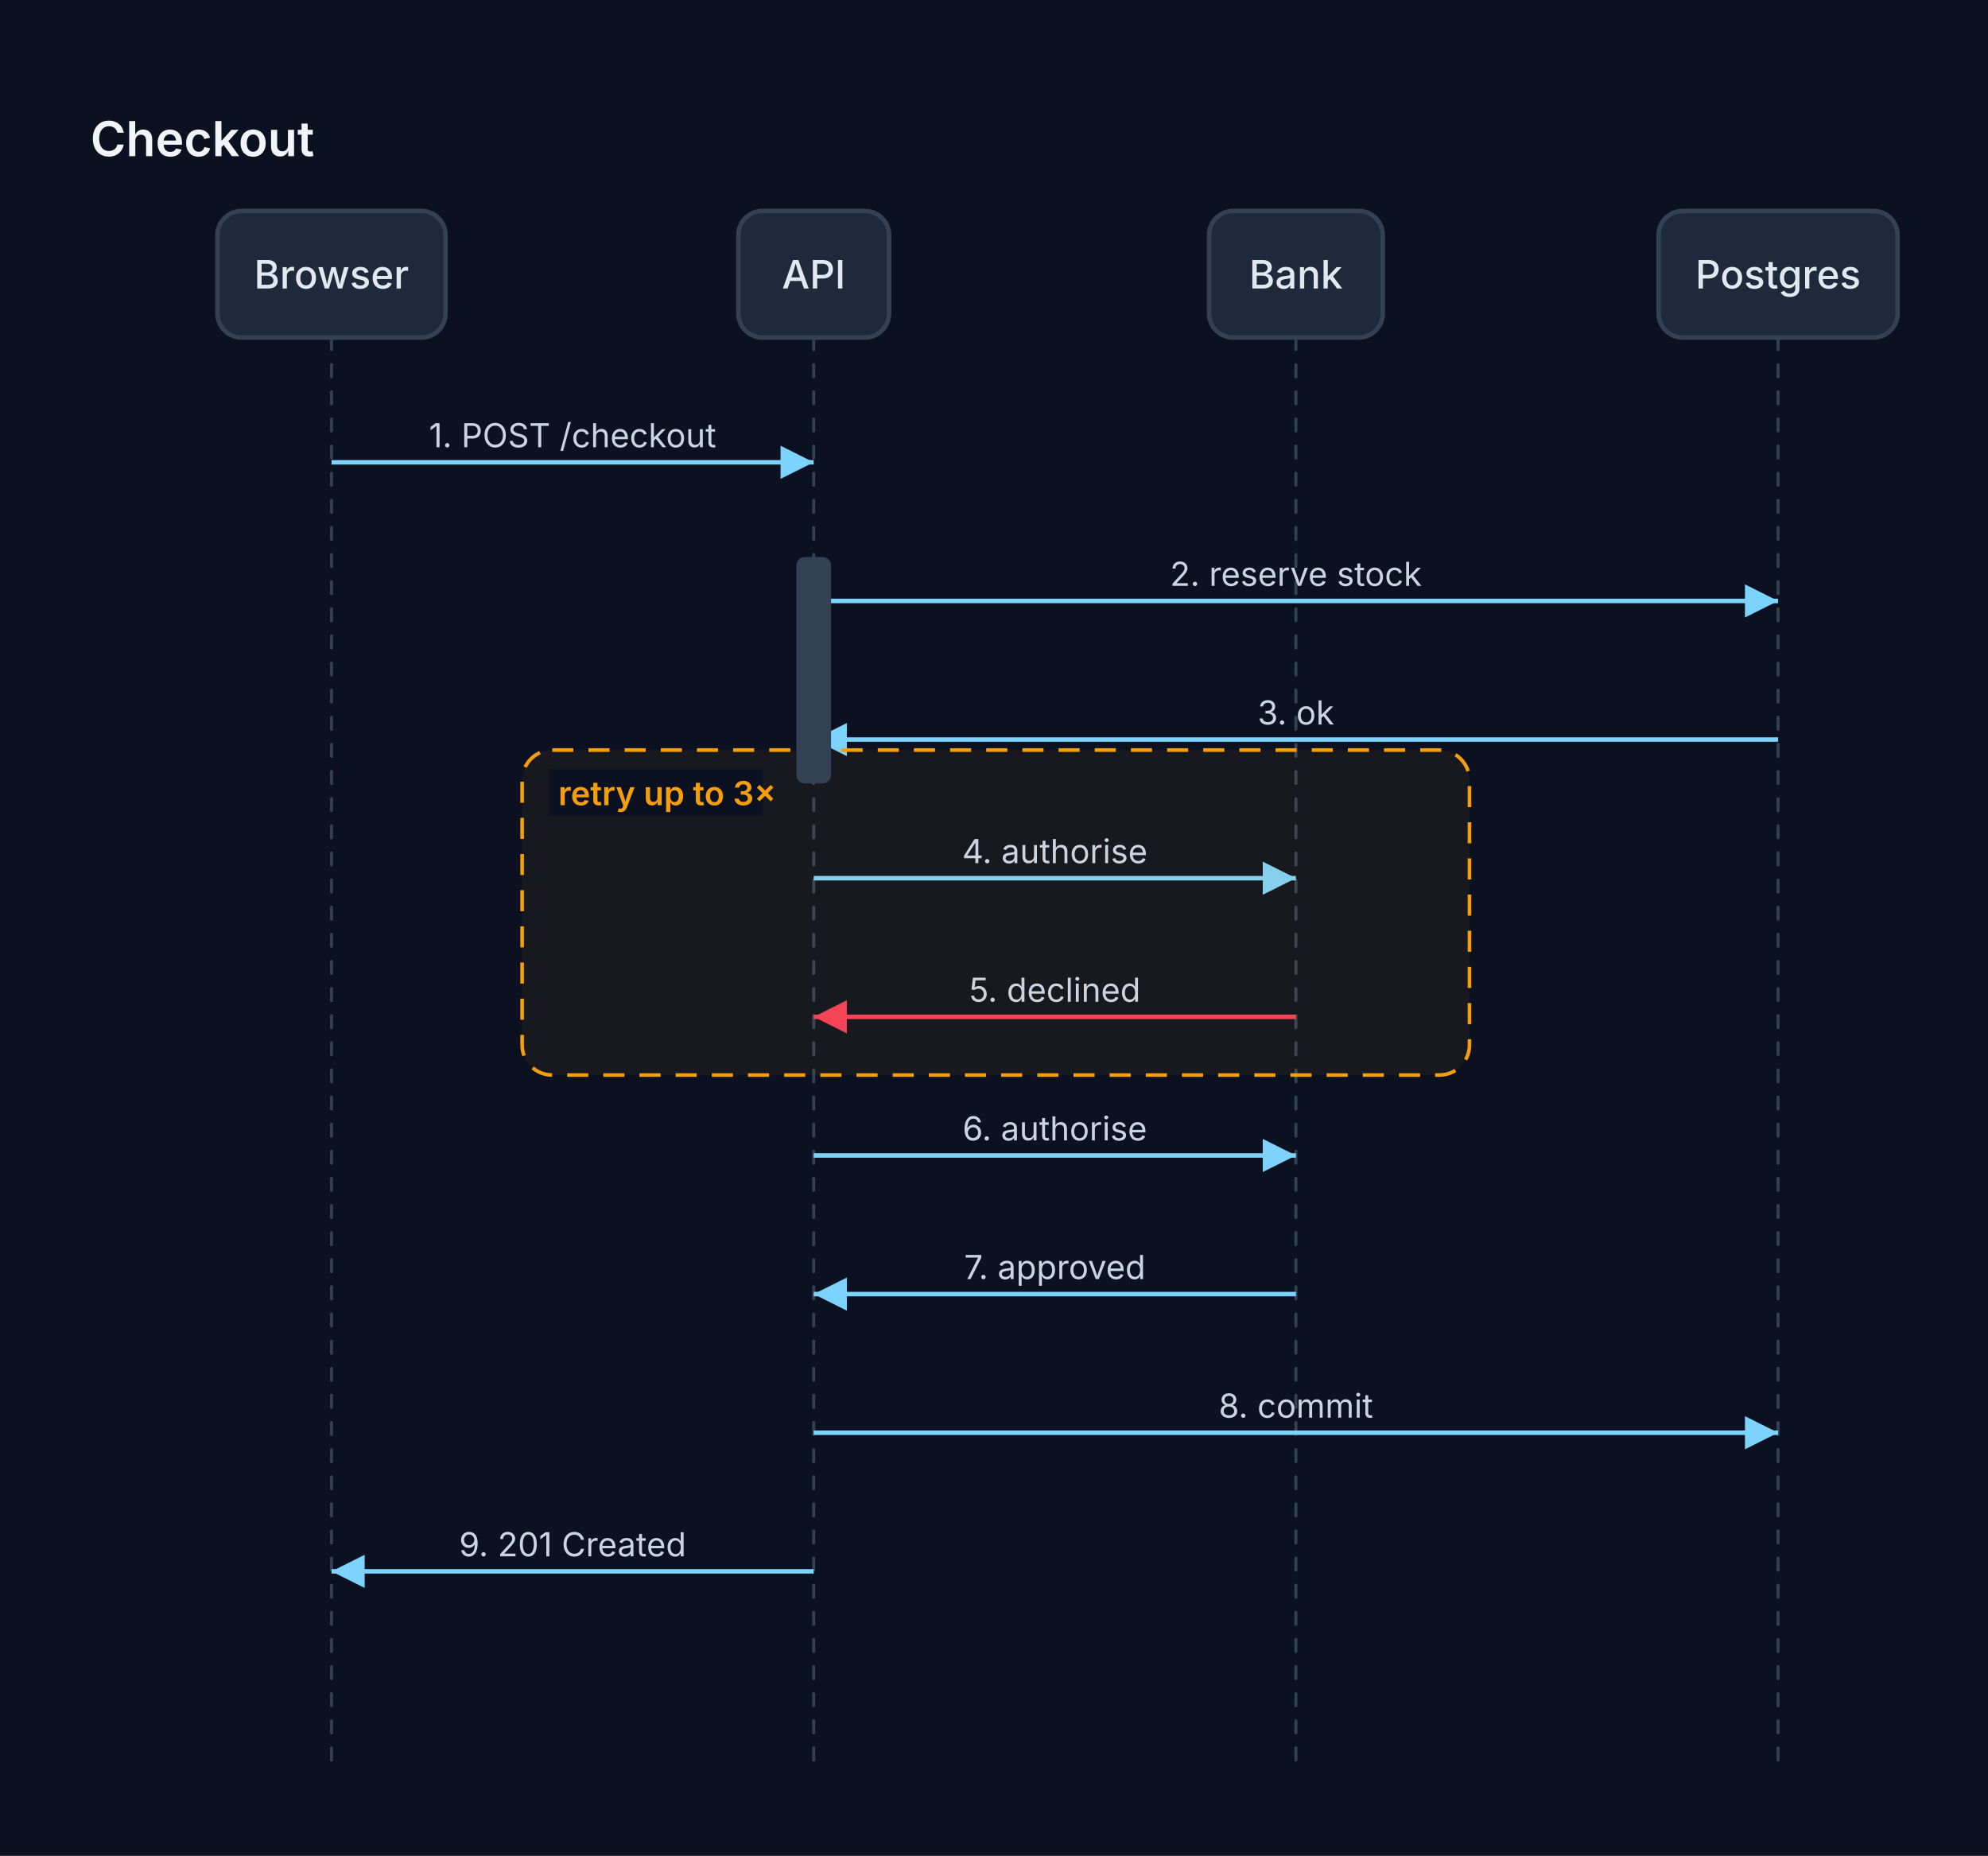
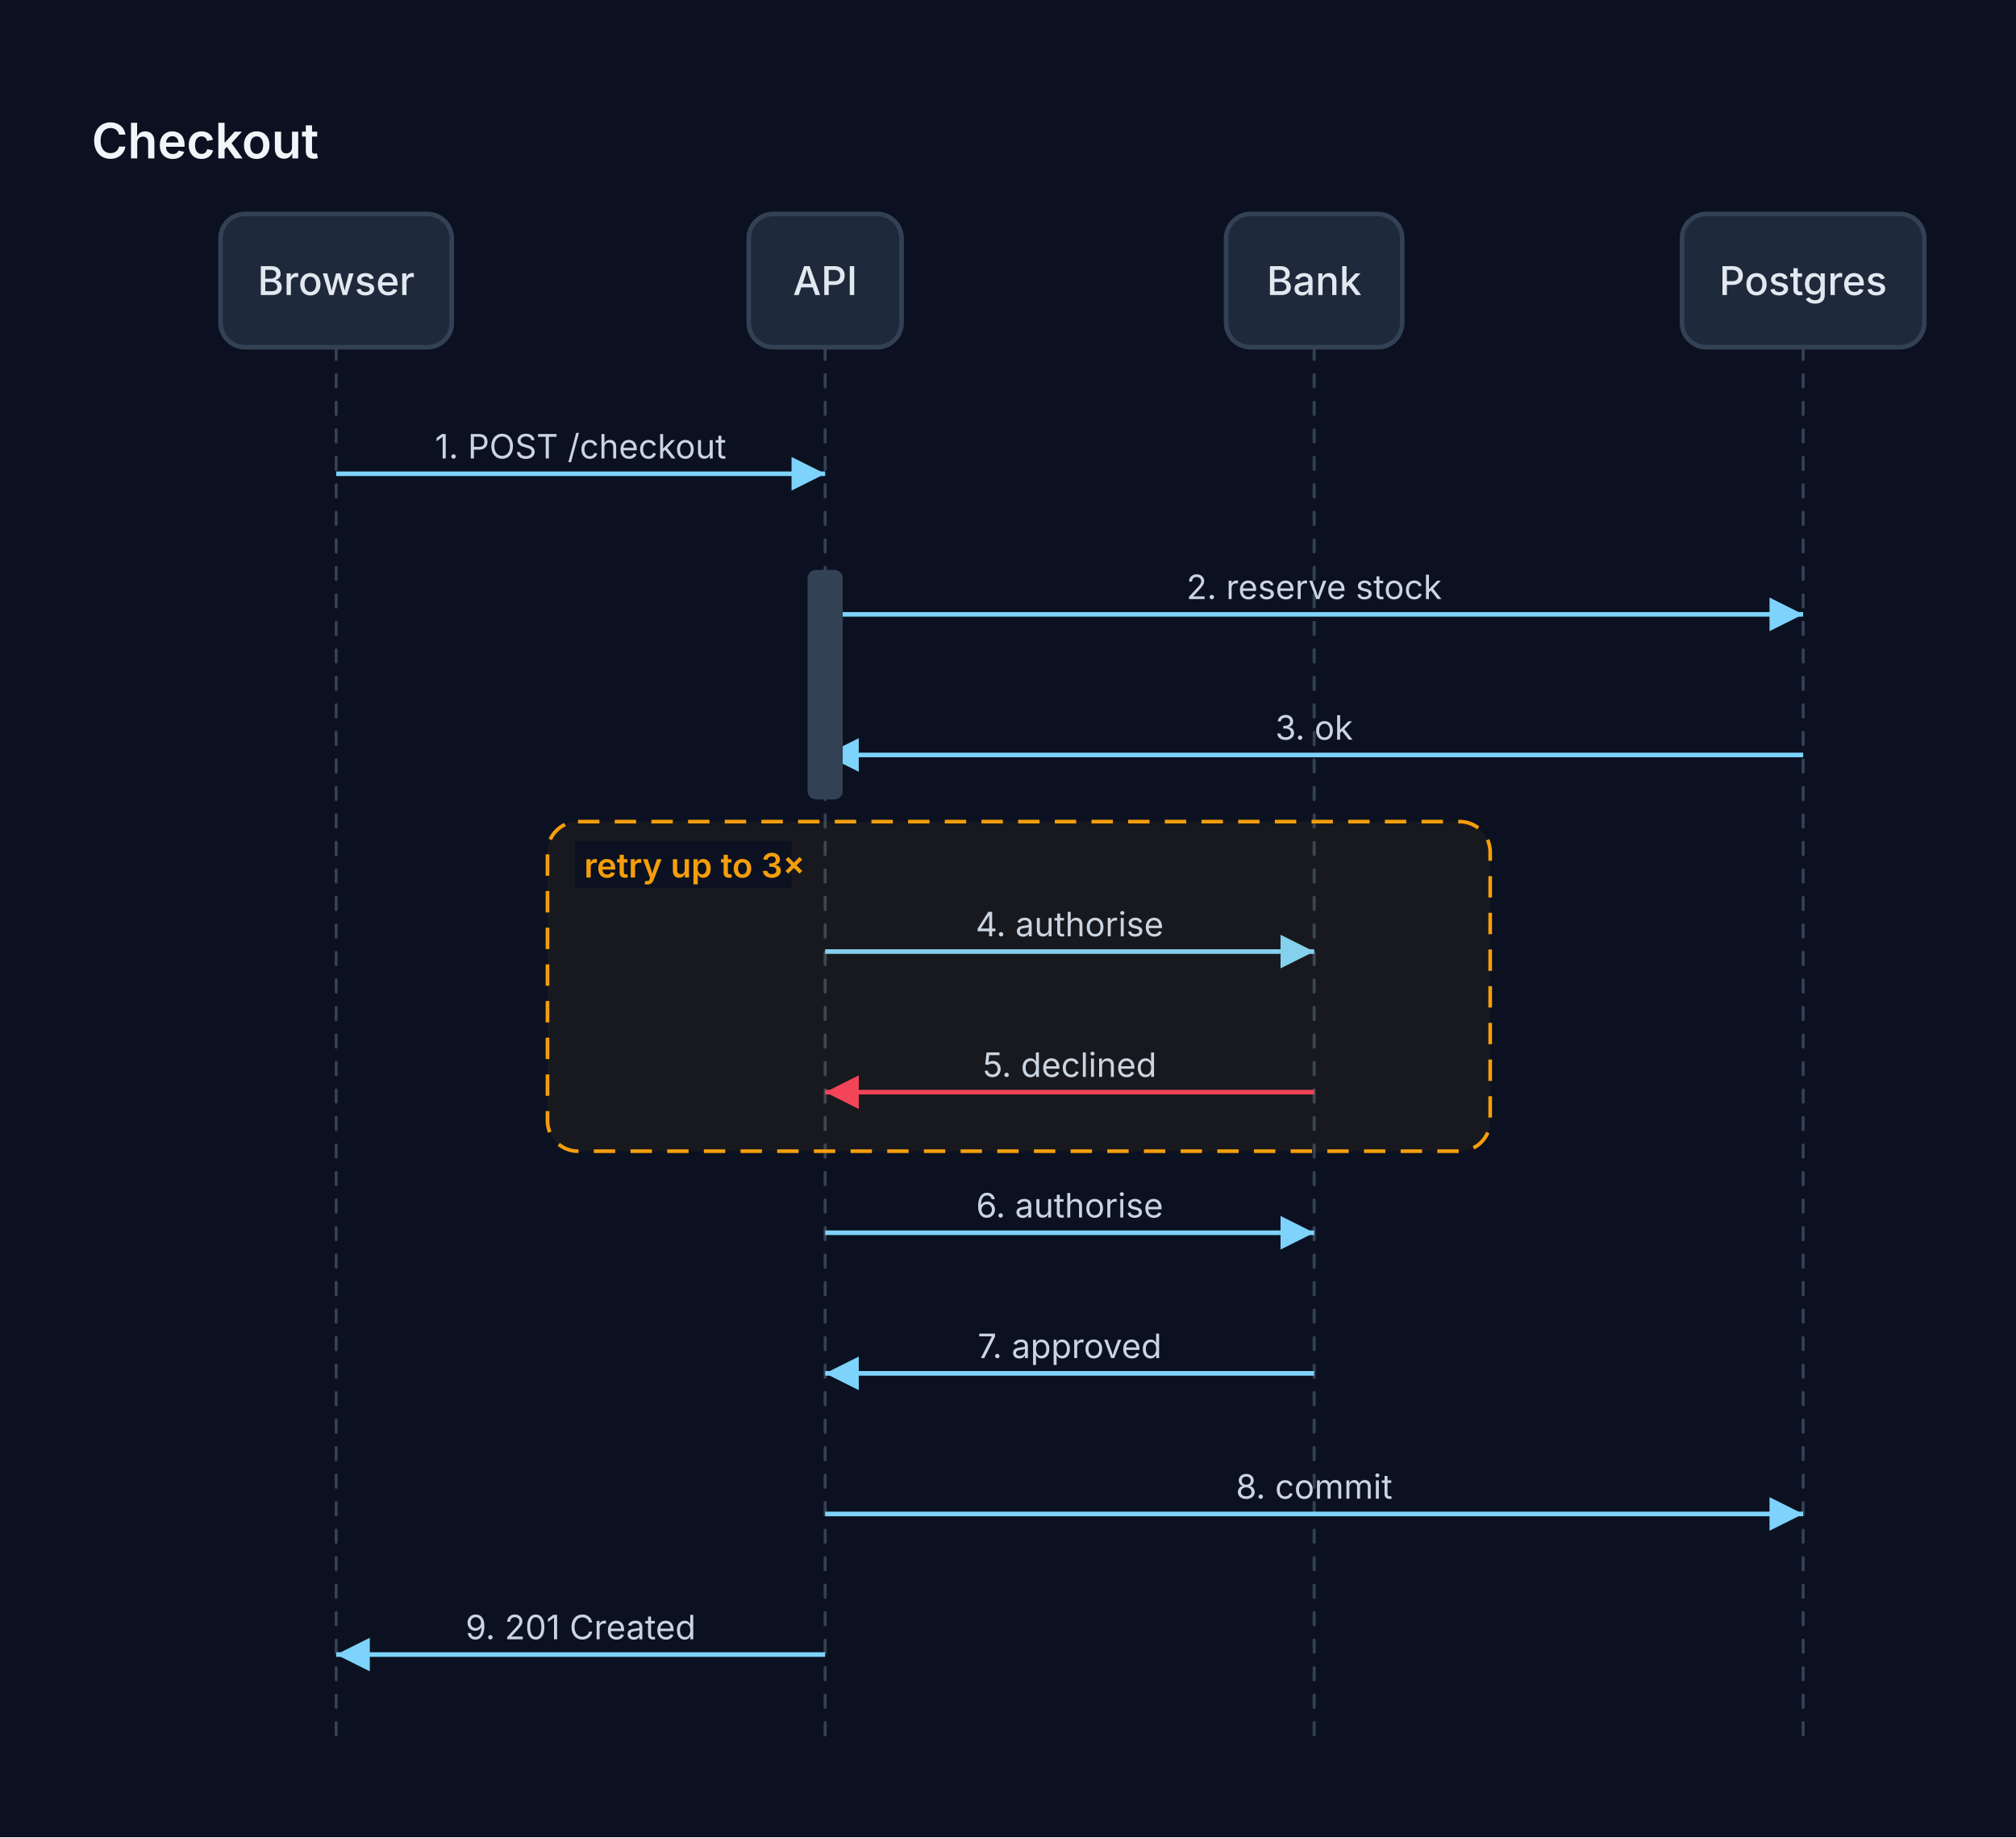
- <svg xmlns="http://www.w3.org/2000/svg" width="659.65" height="615.8" viewBox="0 0 659.65 615.8" role="img" aria-label="Checkout">
+ <svg xmlns="http://www.w3.org/2000/svg" width="659.65" height="601.08" viewBox="0 0 659.65 601.08" role="img" aria-label="Checkout">
  <defs>
    <marker id="h-solid-_7dd3fc" markerUnits="userSpaceOnUse" markerWidth="13" markerHeight="11" viewBox="-12 0 13 11" refX="0" refY="5.5" orient="auto-start-reverse">
      <path d="M-11,0 L0,5.5 L-11,11 z" fill="#7dd3fc" />
    </marker>
    <marker id="h-solid-_f43f5e" markerUnits="userSpaceOnUse" markerWidth="13" markerHeight="11" viewBox="-12 0 13 11" refX="0" refY="5.5" orient="auto-start-reverse">
      <path d="M-11,0 L0,5.5 L-11,11 z" fill="#f43f5e" />
    </marker>
  </defs>
-   <rect x="0" y="0" width="659.65" height="615.8" fill="#0b1120" />
+   <rect x="0" y="0" width="659.65" height="601.08" fill="#0b1120" />
  <g transform="translate(30,30)">
-     <line x1="80" y1="82" x2="80" y2="555.8" stroke="#334155" stroke-width="1" stroke-linecap="round" stroke-dasharray="4 5" />
-     <line x1="240" y1="82" x2="240" y2="555.8" stroke="#334155" stroke-width="1" stroke-linecap="round" stroke-dasharray="4 5" />
-     <line x1="400" y1="82" x2="400" y2="555.8" stroke="#334155" stroke-width="1" stroke-linecap="round" stroke-dasharray="4 5" />
-     <line x1="560" y1="82" x2="560" y2="555.8" stroke="#334155" stroke-width="1" stroke-linecap="round" stroke-dasharray="4 5" />
-     <polyline points="80,123.4 240,123.4" fill="none" stroke="#7dd3fc" stroke-width="1.5" stroke-linejoin="round" stroke-linecap="butt" marker-end="url(#h-solid-_7dd3fc)" />
-     <polyline points="240,169.4 560,169.4" fill="none" stroke="#7dd3fc" stroke-width="1.5" stroke-linejoin="round" stroke-linecap="butt" marker-end="url(#h-solid-_7dd3fc)" />
-     <polyline points="560,215.4 240,215.4" fill="none" stroke="#7dd3fc" stroke-width="1.5" stroke-linejoin="round" stroke-linecap="butt" marker-end="url(#h-solid-_7dd3fc)" />
-     <polyline points="240,261.4 400,261.4" fill="none" stroke="#7dd3fc" stroke-width="1.5" stroke-linejoin="round" stroke-linecap="butt" marker-end="url(#h-solid-_7dd3fc)" />
-     <polyline points="400,307.4 240,307.4" fill="none" stroke="#f43f5e" stroke-width="1.5" stroke-linejoin="round" stroke-linecap="butt" marker-end="url(#h-solid-_f43f5e)" />
-     <polyline points="240,353.4 400,353.4" fill="none" stroke="#7dd3fc" stroke-width="1.5" stroke-linejoin="round" stroke-linecap="butt" marker-end="url(#h-solid-_7dd3fc)" />
-     <polyline points="400,399.4 240,399.4" fill="none" stroke="#7dd3fc" stroke-width="1.5" stroke-linejoin="round" stroke-linecap="butt" marker-end="url(#h-solid-_7dd3fc)" />
-     <polyline points="240,445.4 560,445.4" fill="none" stroke="#7dd3fc" stroke-width="1.5" stroke-linejoin="round" stroke-linecap="butt" marker-end="url(#h-solid-_7dd3fc)" />
-     <polyline points="240,491.4 80,491.4" fill="none" stroke="#7dd3fc" stroke-width="1.5" stroke-linejoin="round" stroke-linecap="butt" marker-end="url(#h-solid-_7dd3fc)" />
-     <rect x="143.25" y="218.88" width="314.35" height="107.84" rx="10" fill="#f59e0b" fill-opacity="0.06" stroke="#f59e0b" stroke-width="1.2" stroke-dasharray="7 5" />
-     <rect x="152.25" y="225.26" width="70.86" height="15.4" fill="#0b1120" />
-     <text x="155.25" y="233.18" text-anchor="start" dominant-baseline="central" font-family="Inter, ui-sans-serif, system-ui, sans-serif" font-size="11" font-weight="600" fill="#f59e0b">retry up to 3×</text>
-     <rect x="42.16" y="40" width="75.67" height="42" rx="8" fill="#1e293b" stroke="#334155" stroke-width="1.5" />
-     <text x="80" y="61" text-anchor="middle" dominant-baseline="central" font-family="Inter, ui-sans-serif, system-ui, sans-serif" font-size="13" font-weight="500" fill="#e2e8f0">
+     <line x1="80" y1="83.6" x2="80" y2="541.08" stroke="#334155" stroke-width="1" stroke-linecap="round" stroke-dasharray="4 5" />
+     <line x1="240" y1="83.6" x2="240" y2="541.08" stroke="#334155" stroke-width="1" stroke-linecap="round" stroke-dasharray="4 5" />
+     <line x1="400" y1="83.6" x2="400" y2="541.08" stroke="#334155" stroke-width="1" stroke-linecap="round" stroke-dasharray="4 5" />
+     <line x1="560" y1="83.6" x2="560" y2="541.08" stroke="#334155" stroke-width="1" stroke-linecap="round" stroke-dasharray="4 5" />
+     <polyline points="80,125 240,125" fill="none" stroke="#7dd3fc" stroke-width="1.5" stroke-linejoin="round" stroke-linecap="butt" marker-end="url(#h-solid-_7dd3fc)" />
+     <polyline points="240,171 560,171" fill="none" stroke="#7dd3fc" stroke-width="1.5" stroke-linejoin="round" stroke-linecap="butt" marker-end="url(#h-solid-_7dd3fc)" />
+     <polyline points="560,217 240,217" fill="none" stroke="#7dd3fc" stroke-width="1.5" stroke-linejoin="round" stroke-linecap="butt" marker-end="url(#h-solid-_7dd3fc)" />
+     <polyline points="240,281.32 400,281.32" fill="none" stroke="#7dd3fc" stroke-width="1.5" stroke-linejoin="round" stroke-linecap="butt" marker-end="url(#h-solid-_7dd3fc)" />
+     <polyline points="400,327.32 240,327.32" fill="none" stroke="#f43f5e" stroke-width="1.5" stroke-linejoin="round" stroke-linecap="butt" marker-end="url(#h-solid-_f43f5e)" />
+     <polyline points="240,373.32 400,373.32" fill="none" stroke="#7dd3fc" stroke-width="1.5" stroke-linejoin="round" stroke-linecap="butt" marker-end="url(#h-solid-_7dd3fc)" />
+     <polyline points="400,419.32 240,419.32" fill="none" stroke="#7dd3fc" stroke-width="1.5" stroke-linejoin="round" stroke-linecap="butt" marker-end="url(#h-solid-_7dd3fc)" />
+     <polyline points="240,465.32 560,465.32" fill="none" stroke="#7dd3fc" stroke-width="1.5" stroke-linejoin="round" stroke-linecap="butt" marker-end="url(#h-solid-_7dd3fc)" />
+     <polyline points="240,511.32 80,511.32" fill="none" stroke="#7dd3fc" stroke-width="1.5" stroke-linejoin="round" stroke-linecap="butt" marker-end="url(#h-solid-_7dd3fc)" />
+     <rect x="149.14" y="238.8" width="308.46" height="107.84" rx="10" fill="#f59e0b" fill-opacity="0.06" stroke="#f59e0b" stroke-width="1.2" stroke-dasharray="7 5" />
+     <rect x="158.14" y="245.18" width="70.86" height="15.4" fill="#0b1120" />
+     <text x="161.14" y="253.1" text-anchor="start" dominant-baseline="central" font-family="Inter, ui-sans-serif, system-ui, sans-serif" font-size="11" font-weight="600" fill="#f59e0b">retry up to 3×</text>
+     <rect x="42.16" y="40" width="75.67" height="43.6" rx="8" fill="#1e293b" stroke="#334155" stroke-width="1.5" />
+     <text x="80" y="61.8" text-anchor="middle" dominant-baseline="central" font-family="Inter, ui-sans-serif, system-ui, sans-serif" font-size="13" font-weight="500" fill="#e2e8f0">
      <tspan x="80" dy="0">Browser</tspan>
    </text>
-     <rect x="215" y="40" width="50" height="42" rx="8" fill="#1e293b" stroke="#334155" stroke-width="1.5" />
-     <text x="240" y="61" text-anchor="middle" dominant-baseline="central" font-family="Inter, ui-sans-serif, system-ui, sans-serif" font-size="13" font-weight="500" fill="#e2e8f0">
+     <rect x="215" y="40" width="50" height="43.6" rx="8" fill="#1e293b" stroke="#334155" stroke-width="1.5" />
+     <text x="240" y="61.8" text-anchor="middle" dominant-baseline="central" font-family="Inter, ui-sans-serif, system-ui, sans-serif" font-size="13" font-weight="500" fill="#e2e8f0">
      <tspan x="240" dy="0">API</tspan>
    </text>
-     <rect x="371.19" y="40" width="57.63" height="42" rx="8" fill="#1e293b" stroke="#334155" stroke-width="1.5" />
-     <text x="400" y="61" text-anchor="middle" dominant-baseline="central" font-family="Inter, ui-sans-serif, system-ui, sans-serif" font-size="13" font-weight="500" fill="#e2e8f0">
+     <rect x="371.19" y="40" width="57.63" height="43.6" rx="8" fill="#1e293b" stroke="#334155" stroke-width="1.5" />
+     <text x="400" y="61.8" text-anchor="middle" dominant-baseline="central" font-family="Inter, ui-sans-serif, system-ui, sans-serif" font-size="13" font-weight="500" fill="#e2e8f0">
      <tspan x="400" dy="0">Bank</tspan>
    </text>
-     <rect x="520.35" y="40" width="79.3" height="42" rx="8" fill="#1e293b" stroke="#334155" stroke-width="1.5" />
-     <text x="560" y="61" text-anchor="middle" dominant-baseline="central" font-family="Inter, ui-sans-serif, system-ui, sans-serif" font-size="13" font-weight="500" fill="#e2e8f0">
+     <rect x="520.35" y="40" width="79.3" height="43.6" rx="8" fill="#1e293b" stroke="#334155" stroke-width="1.5" />
+     <text x="560" y="61.8" text-anchor="middle" dominant-baseline="central" font-family="Inter, ui-sans-serif, system-ui, sans-serif" font-size="13" font-weight="500" fill="#e2e8f0">
      <tspan x="560" dy="0">Postgres</tspan>
    </text>
-     <rect x="235" y="155.6" width="10" height="73.6" rx="2" fill="#334155" stroke="#334155" stroke-width="1.5" />
+     <rect x="235" y="157.2" width="10" height="73.6" rx="2" fill="#334155" stroke="#334155" stroke-width="1.5" />
    <text x="0" y="16" text-anchor="start" dominant-baseline="central" font-family="Inter, ui-sans-serif, system-ui, sans-serif" font-size="16" font-weight="600" fill="#f1f5f9">Checkout</text>
-     <text x="160" y="114.4" text-anchor="middle" dominant-baseline="central" font-family="Inter, ui-sans-serif, system-ui, sans-serif" font-size="11" font-weight="400" fill="#cbd5e1">1. POST /checkout</text>
-     <text x="400" y="160.4" text-anchor="middle" dominant-baseline="central" font-family="Inter, ui-sans-serif, system-ui, sans-serif" font-size="11" font-weight="400" fill="#cbd5e1">2. reserve stock</text>
-     <text x="400" y="206.4" text-anchor="middle" dominant-baseline="central" font-family="Inter, ui-sans-serif, system-ui, sans-serif" font-size="11" font-weight="400" fill="#cbd5e1">3. ok</text>
-     <text x="320" y="252.4" text-anchor="middle" dominant-baseline="central" font-family="Inter, ui-sans-serif, system-ui, sans-serif" font-size="11" font-weight="400" fill="#cbd5e1">4. authorise</text>
-     <text x="320" y="298.4" text-anchor="middle" dominant-baseline="central" font-family="Inter, ui-sans-serif, system-ui, sans-serif" font-size="11" font-weight="400" fill="#cbd5e1">5. declined</text>
-     <text x="320" y="344.4" text-anchor="middle" dominant-baseline="central" font-family="Inter, ui-sans-serif, system-ui, sans-serif" font-size="11" font-weight="400" fill="#cbd5e1">6. authorise</text>
-     <text x="320" y="390.4" text-anchor="middle" dominant-baseline="central" font-family="Inter, ui-sans-serif, system-ui, sans-serif" font-size="11" font-weight="400" fill="#cbd5e1">7. approved</text>
-     <text x="400" y="436.4" text-anchor="middle" dominant-baseline="central" font-family="Inter, ui-sans-serif, system-ui, sans-serif" font-size="11" font-weight="400" fill="#cbd5e1">8. commit</text>
-     <text x="160" y="482.4" text-anchor="middle" dominant-baseline="central" font-family="Inter, ui-sans-serif, system-ui, sans-serif" font-size="11" font-weight="400" fill="#cbd5e1">9. 201 Created</text>
+     <text x="160" y="116" text-anchor="middle" dominant-baseline="central" font-family="Inter, ui-sans-serif, system-ui, sans-serif" font-size="11" font-weight="400" fill="#cbd5e1">1. POST /checkout</text>
+     <text x="400" y="162" text-anchor="middle" dominant-baseline="central" font-family="Inter, ui-sans-serif, system-ui, sans-serif" font-size="11" font-weight="400" fill="#cbd5e1">2. reserve stock</text>
+     <text x="400" y="208" text-anchor="middle" dominant-baseline="central" font-family="Inter, ui-sans-serif, system-ui, sans-serif" font-size="11" font-weight="400" fill="#cbd5e1">3. ok</text>
+     <text x="320" y="272.32" text-anchor="middle" dominant-baseline="central" font-family="Inter, ui-sans-serif, system-ui, sans-serif" font-size="11" font-weight="400" fill="#cbd5e1">4. authorise</text>
+     <text x="320" y="318.32" text-anchor="middle" dominant-baseline="central" font-family="Inter, ui-sans-serif, system-ui, sans-serif" font-size="11" font-weight="400" fill="#cbd5e1">5. declined</text>
+     <text x="320" y="364.32" text-anchor="middle" dominant-baseline="central" font-family="Inter, ui-sans-serif, system-ui, sans-serif" font-size="11" font-weight="400" fill="#cbd5e1">6. authorise</text>
+     <text x="320" y="410.32" text-anchor="middle" dominant-baseline="central" font-family="Inter, ui-sans-serif, system-ui, sans-serif" font-size="11" font-weight="400" fill="#cbd5e1">7. approved</text>
+     <text x="400" y="456.32" text-anchor="middle" dominant-baseline="central" font-family="Inter, ui-sans-serif, system-ui, sans-serif" font-size="11" font-weight="400" fill="#cbd5e1">8. commit</text>
+     <text x="160" y="502.32" text-anchor="middle" dominant-baseline="central" font-family="Inter, ui-sans-serif, system-ui, sans-serif" font-size="11" font-weight="400" fill="#cbd5e1">9. 201 Created</text>
  </g>
</svg>
